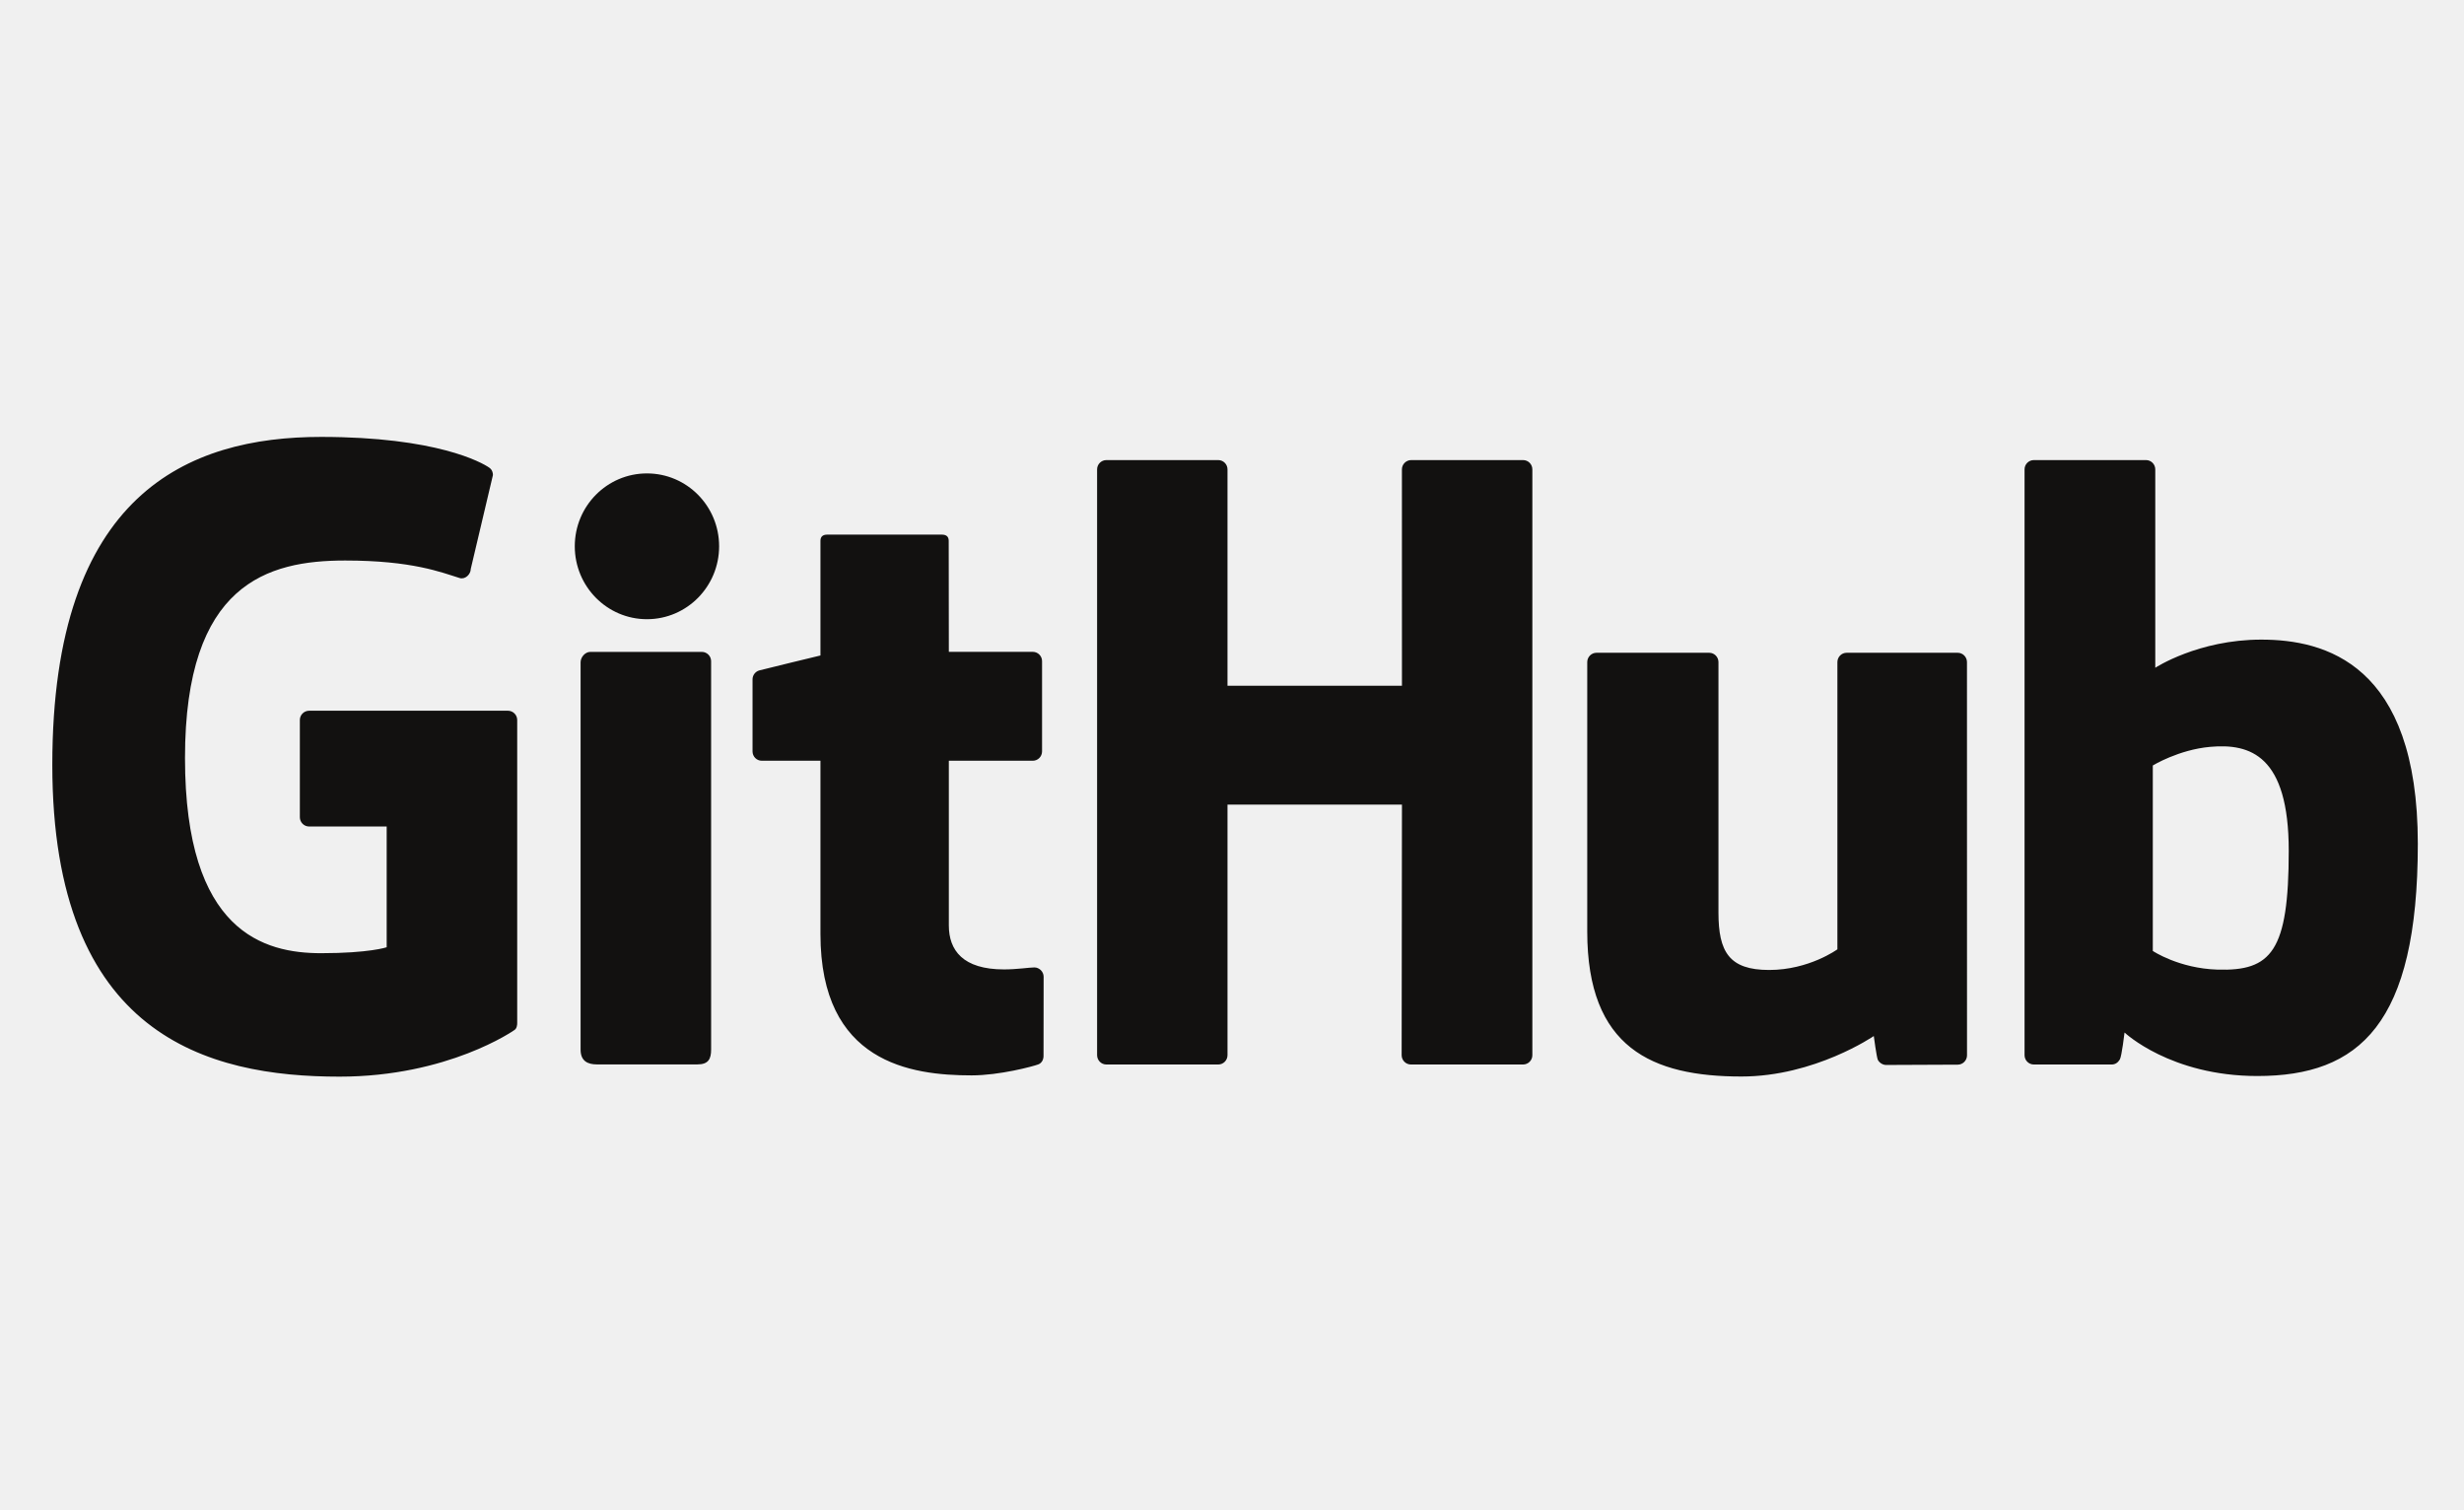
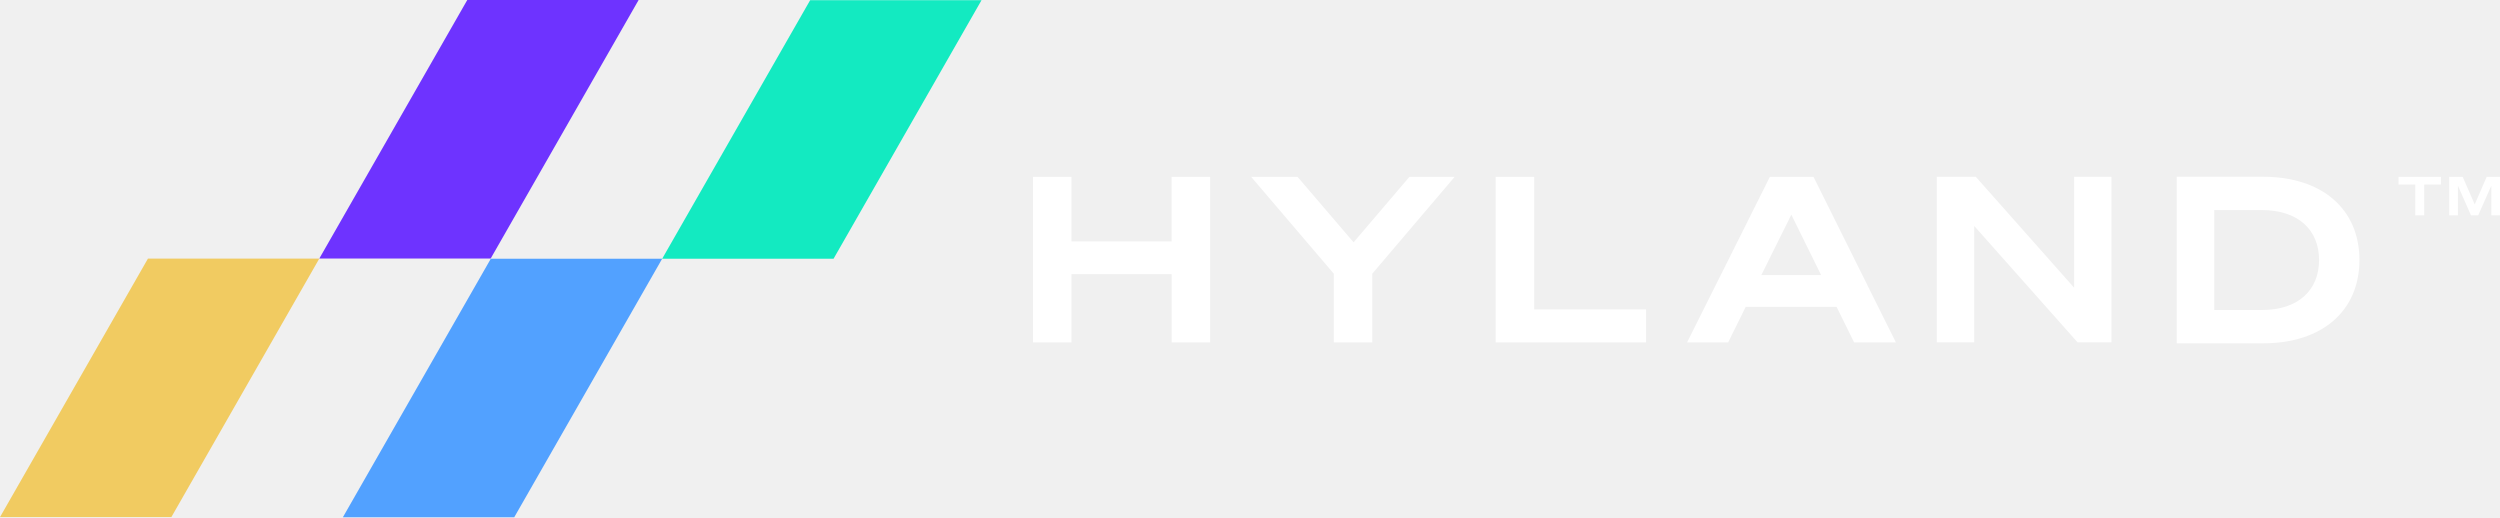
- <svg xmlns="http://www.w3.org/2000/svg" viewBox="0 0 400 245" width="400" height="245">
-   <path fill="none" pointer-events="none" d="M0 0h400v245H0z" />
-   <path d="M82.454 115.373h-32.27a1.509 1.509 0 0 0-1.507 1.508v15.777a1.511 1.511 0 0 0 1.508 1.51h12.588v19.602s-2.827.964-10.641.964c-9.22 0-22.1-3.37-22.1-31.69 0-28.327 13.412-32.054 26.003-32.054 10.898 0 15.594 1.92 18.581 2.843.939.288 1.807-.646 1.807-1.48l3.6-15.243c0-.39-.132-.86-.576-1.179-1.213-.865-8.615-5.007-27.315-5.007-21.543 0-43.64 9.166-43.64 53.224 0 44.061 25.3 50.626 46.62 50.626 17.651 0 28.36-7.543 28.36-7.543.441-.245.49-.862.49-1.145V116.88c0-.831-.676-1.507-1.508-1.507m166.303-39.17a1.503 1.503 0 0 0-1.497-1.516h-18.17a1.51 1.51 0 0 0-1.506 1.516l.005 35.114h-28.321V76.203a1.505 1.505 0 0 0-1.5-1.516H179.6a1.509 1.509 0 0 0-1.5 1.516v95.078c0 .838.674 1.52 1.5 1.52h18.17c.83 0 1.499-.683 1.499-1.52v-40.669h28.321l-.05 40.669c0 .838.675 1.52 1.506 1.52h18.213a1.51 1.51 0 0 0 1.5-1.52V76.203M116.74 88.68c0-6.543-5.246-11.83-11.717-11.83-6.465 0-11.714 5.287-11.714 11.83 0 6.535 5.25 11.836 11.714 11.836 6.471 0 11.717-5.3 11.717-11.836m-1.3 62.545v-43.888a1.511 1.511 0 0 0-1.503-1.515H95.826c-.83 0-1.574.857-1.574 1.69v62.878c0 1.849 1.151 2.397 2.642 2.397h16.318c1.79 0 2.23-.88 2.23-2.426v-19.136m202.367-45.26h-18.03c-.827 0-1.5.681-1.5 1.52v46.619s-4.582 3.352-11.082 3.352c-6.501 0-8.226-2.95-8.226-9.316v-40.655c0-.839-.673-1.52-1.5-1.52h-18.3c-.825 0-1.502.681-1.502 1.52v43.733c0 18.908 10.538 23.534 25.036 23.534 11.893 0 21.481-6.57 21.481-6.57s.457 3.462.663 3.873c.207.409.745.822 1.326.822l11.643-.05c.825 0 1.502-.684 1.502-1.518l-.006-63.823c0-.84-.674-1.521-1.505-1.521m42.168 51.433c-6.254-.19-10.496-3.028-10.496-3.028v-30.108s4.184-2.566 9.319-3.025c6.493-.58 12.749 1.38 12.749 16.868 0 16.333-2.823 19.557-11.572 19.293zm7.112-53.568c-10.241 0-17.207 4.569-17.207 4.569V76.204c0-.84-.67-1.517-1.499-1.517h-18.22a1.509 1.509 0 0 0-1.502 1.517v95.077c0 .838.673 1.52 1.504 1.52h12.642c.569 0 1-.294 1.318-.807.314-.511.768-4.384.768-4.384s7.45 7.061 21.555 7.061c16.559 0 26.055-8.4 26.055-37.705 0-29.307-15.166-33.136-25.414-33.136m-199.427 1.984h-13.63l-.02-18.007c0-.681-.351-1.022-1.139-1.022H134.3c-.722 0-1.11.318-1.11 1.012v18.608s-9.308 2.246-9.937 2.428a1.508 1.508 0 0 0-1.088 1.449v11.693c0 .84.671 1.517 1.502 1.517h9.523v28.13c0 20.893 14.655 22.946 24.545 22.946 4.518 0 9.924-1.45 10.816-1.782.54-.198.853-.757.853-1.363l.016-12.863c0-.84-.709-1.517-1.507-1.517-.794 0-2.826.323-4.918.323-6.694 0-8.963-3.112-8.963-7.142v-26.732h13.63c.83 0 1.503-.678 1.503-1.518v-14.647a1.506 1.506 0 0 0-1.503-1.513" fill="#121110" />
+ <svg xmlns="http://www.w3.org/2000/svg" fill="none" height="48" id="hyland_logo" viewBox="0 0 232 48" width="232">
+   <g clip-path="url(#clip0_3796_22863)">
+     <path d="M112.303 16.411V31.773H108.729V25.439H99.435V31.773H95.86V16.411H99.435V22.402H108.727V16.411H112.303ZM130.796 16.411H134.993L127.349 25.397V31.773H123.774V25.397L116.108 16.411H120.412L125.614 22.487L130.794 16.411H130.796ZM138.796 16.411H142.371V28.714H152.754V31.773H138.796V16.411ZM168.293 16.411L175.937 31.773H172.061L170.435 28.479H162L160.374 31.773H156.563L164.246 16.411H168.293ZM163.454 25.525H168.998L166.236 19.92L163.452 25.525H163.454ZM195.947 31.771H192.8L183.206 20.967V31.771H179.738V16.409H183.357L192.479 26.699V16.409H195.947V31.771ZM202 16.403H210.014C215.509 16.403 218.954 19.417 218.954 24.131C218.954 28.846 215.507 31.86 210.014 31.86H202V16.403ZM209.927 28.767C213.26 28.767 215.209 26.937 215.209 24.131C215.209 21.326 213.264 19.495 209.908 19.495H205.482V28.768H209.929L209.927 28.767ZM224.968 17.122V19.983H224.137V17.122H222.583V16.411H226.517V17.122H224.968ZM229.307 19.983L228.096 17.232V19.983H227.284V16.411H228.539L229.653 18.969L230.764 16.411H232V19.983H231.194V17.232L229.978 19.983H229.307Z" fill="white" />
+     <path d="M43.363 0L29.632 23.992H45.534L59.264 0H43.363Z" fill="#6E33FF" />
+     <path d="M13.73 23.996L0 47.986H15.902L29.632 23.996H13.73Z" fill="#f1cb61" />
+     <path d="M45.549 24.008L31.819 48H47.722L61.451 24.008H45.549Z" fill="#52A1FF" />
+     <path d="M75.184 0.016L61.451 24.008H77.355L91.087 0.016H75.184Z" fill="#13eac1" />
+   </g>
+   <defs>
+     <clipPath id="clip0_3796_22863">
+       <rect fill="white" height="48" width="232" />
+     </clipPath>
+   </defs>
</svg>
